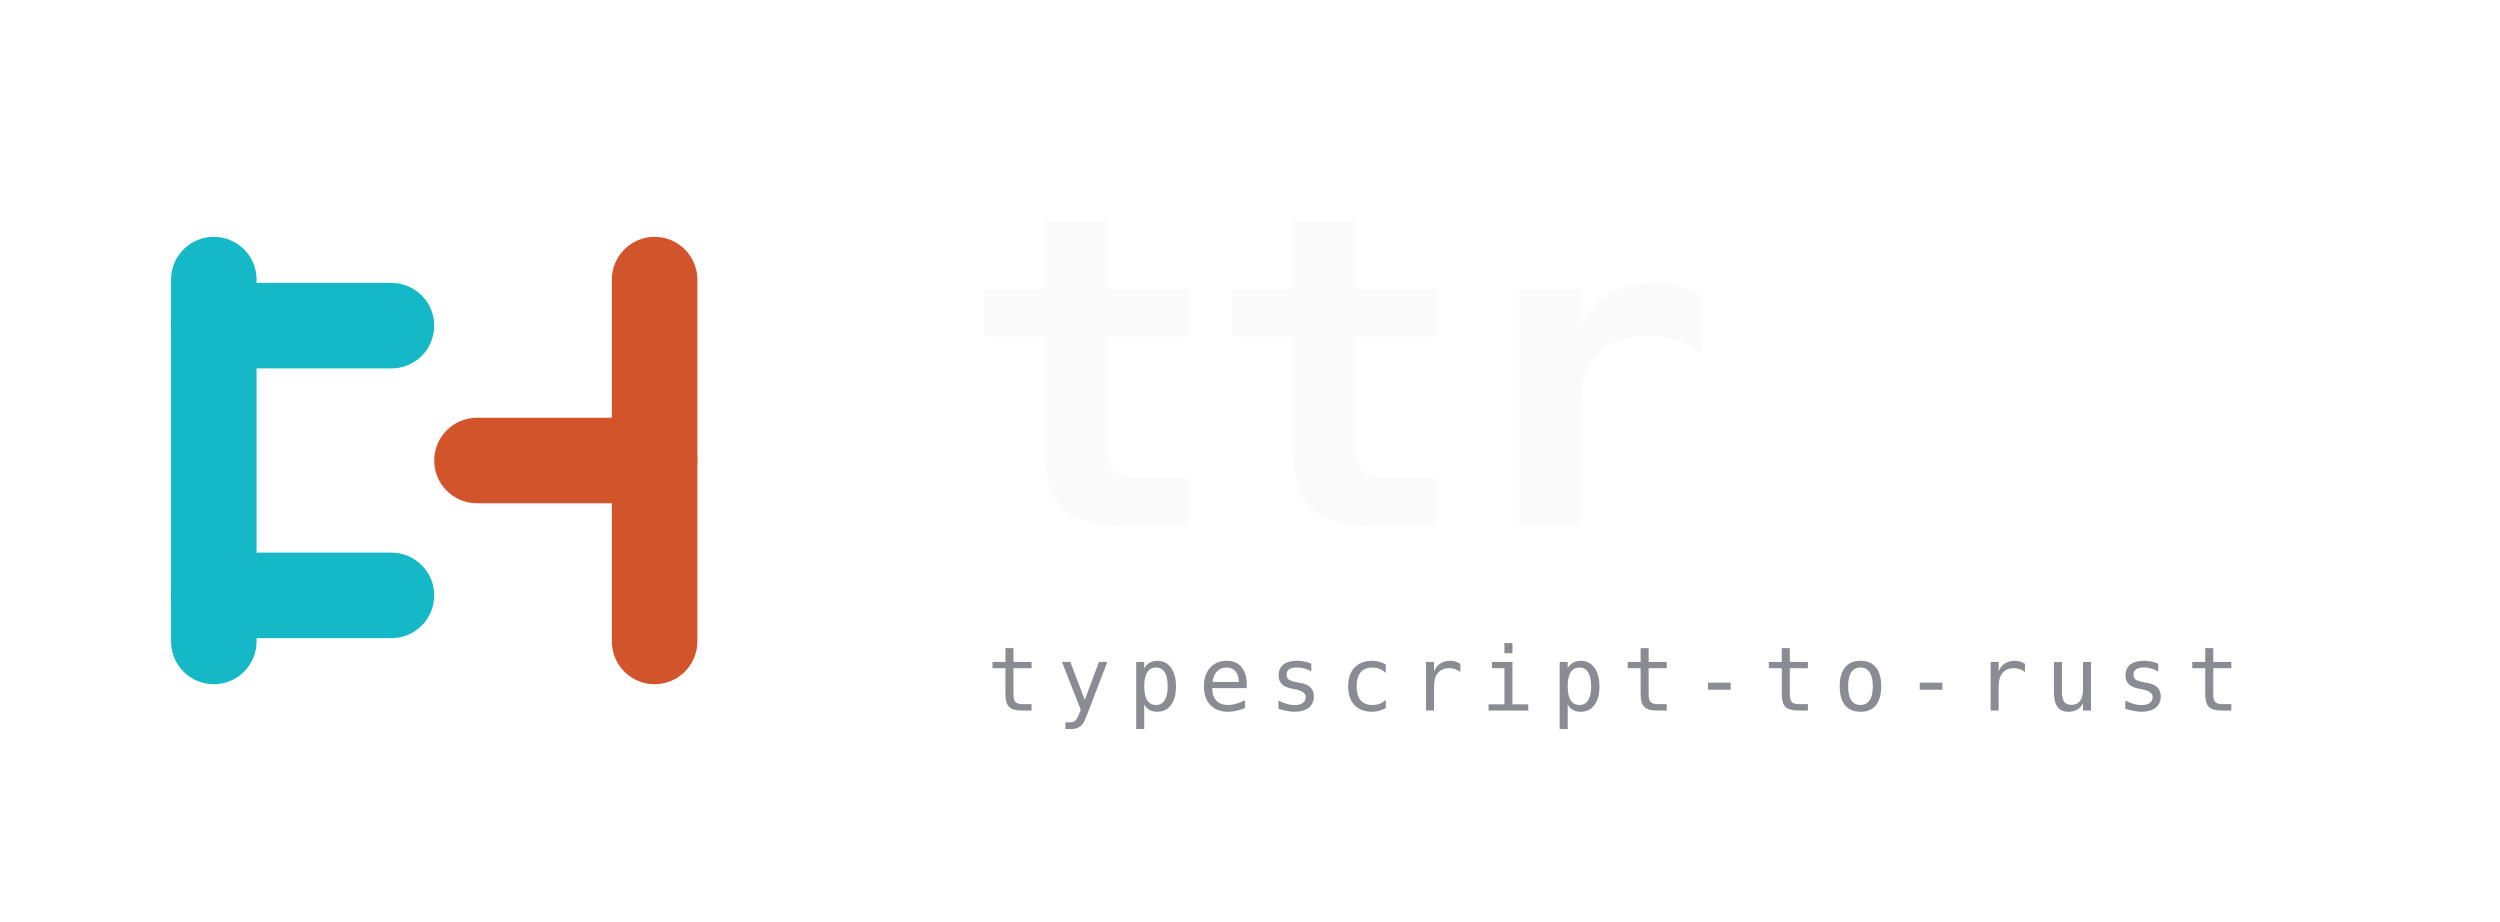
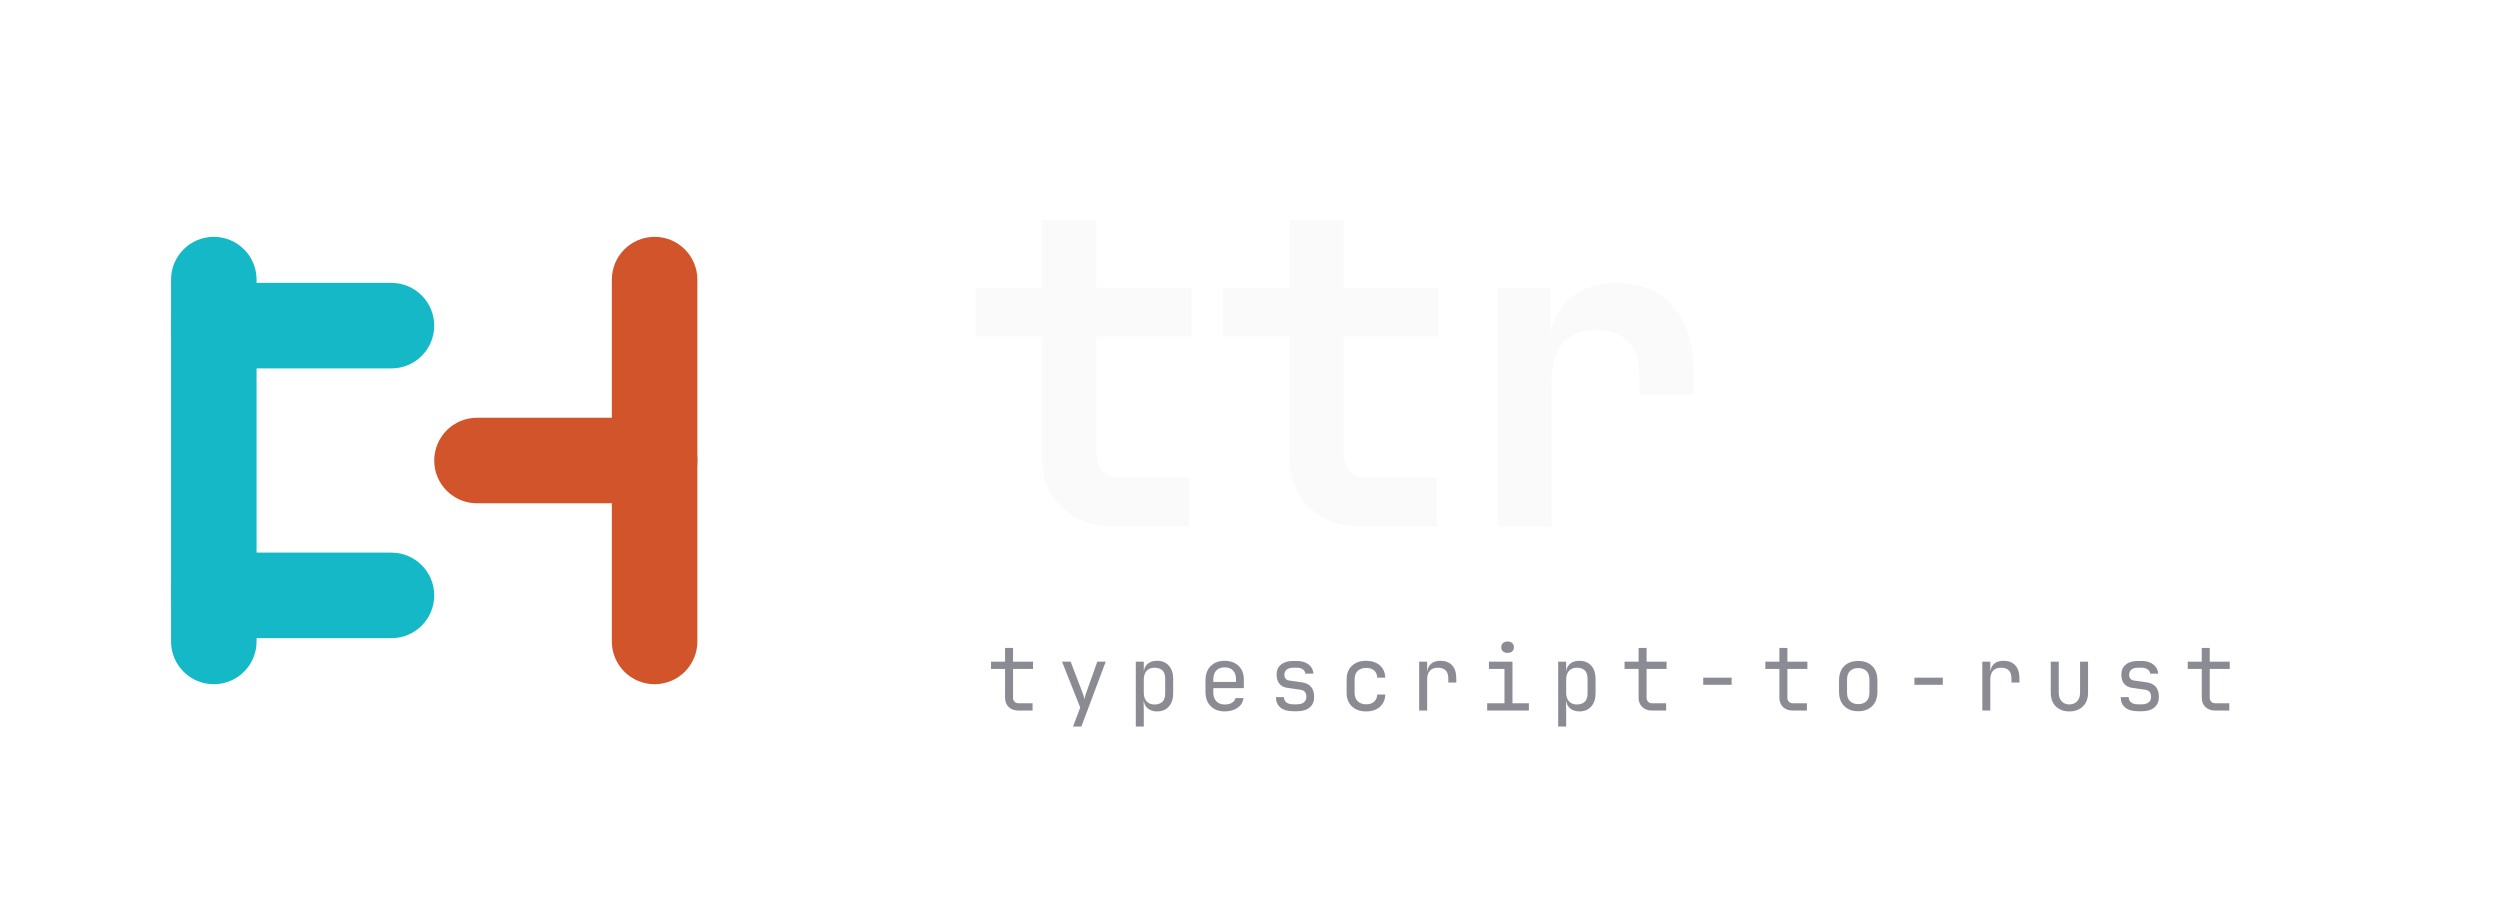
<svg xmlns="http://www.w3.org/2000/svg" viewBox="0 0 380 140" width="380" height="140" fill="none">
  <g transform="translate(6 10)">
    <rect x="20" y="26" width="13" height="68" rx="6.5" fill="#14b8c6" />
    <rect x="20" y="33" width="40" height="13" rx="6.5" fill="#14b8c6" />
    <rect x="20" y="74" width="40" height="13" rx="6.5" fill="#14b8c6" />
    <rect x="87" y="26" width="13" height="68" rx="6.5" fill="#d2542a" />
    <rect x="60" y="53.5" width="40" height="13" rx="6.5" fill="#d2542a" />
  </g>
-   <text x="146" y="80" font-family="JetBrains Mono, ui-monospace, SFMono-Regular, Menlo, Consolas, monospace" font-size="66" font-weight="700" letter-spacing="-2" fill="#fafafa">ttr</text>
-   <text x="150" y="108" font-family="JetBrains Mono, ui-monospace, SFMono-Regular, Menlo, Consolas, monospace" font-size="13.5" letter-spacing="2.6" fill="#8b8b93">typescript-to-rust</text>
+   <path d="M180.782 80L169.430 80Q164.348 80 161.345 77.063Q158.342 74.126 158.342 69.110L158.342 51.158L148.310 51.158L148.310 43.700L158.342 43.700L158.342 33.470L166.658 33.470L166.658 43.700L181.112 43.700L181.112 51.158L166.658 51.158L166.658 68.912Q166.658 70.496 167.549 71.519Q168.440 72.542 170.024 72.542L180.782 72.542M218.382 80L207.030 80Q201.948 80 198.945 77.063Q195.942 74.126 195.942 69.110L195.942 51.158L185.910 51.158L185.910 43.700L195.942 43.700L195.942 33.470L204.258 33.470L204.258 43.700L218.712 43.700L218.712 51.158L204.258 51.158L204.258 68.912Q204.258 70.496 205.149 71.519Q206.040 72.542 207.624 72.542L218.382 72.542M235.852 80L227.602 80L227.602 43.700L235.654 43.700L235.654 50.762Q236.314 47.198 238.921 45.119Q241.528 43.040 245.686 43.040Q251.230 43.040 254.332 46.604Q257.434 50.168 257.434 56.570L257.434 60.002L249.184 60.002L249.184 56.966Q249.184 53.666 247.468 51.917Q245.752 50.168 242.584 50.168Q239.284 50.168 237.568 52.148Q235.852 54.128 235.852 57.758" fill="#fafafa" />
+   <path d="M156.952 108L154.792 108Q153.875 108 153.321 107.467Q152.768 106.933 152.768 106.043L152.768 101.682L150.635 101.682L150.635 100.575L152.768 100.575L152.768 98.483L153.982 98.483L153.982 100.575L157.020 100.575L157.020 101.682L153.982 101.682L153.982 106.043Q153.982 106.421 154.205 106.657Q154.428 106.893 154.792 106.893L156.952 106.893M164.372 110.430L163.103 110.430L164.196 107.541L161.429 100.575L162.738 100.575L164.493 105.165Q164.601 105.435 164.696 105.732Q164.790 106.029 164.831 106.245Q164.871 106.029 164.966 105.732Q165.060 105.435 165.155 105.165L166.788 100.575L168.071 100.575M173.857 110.430L172.642 110.430L172.642 100.575L173.857 100.575L173.857 101.993L173.870 101.993Q173.965 101.263 174.505 100.852Q175.045 100.440 175.882 100.440Q177.002 100.440 177.664 101.176Q178.325 101.912 178.325 103.194L178.325 105.368Q178.325 106.650 177.664 107.392Q177.002 108.135 175.882 108.135Q175.045 108.135 174.505 107.716Q173.965 107.298 173.870 106.582L173.830 106.582L173.857 108.270L173.857 110.430M175.477 107.082Q176.246 107.082 176.678 106.677Q177.110 106.272 177.110 105.368L177.110 103.207Q177.110 102.290 176.678 101.891Q176.246 101.493 175.477 101.493Q174.734 101.493 174.296 101.966Q173.857 102.438 173.857 103.275L173.857 105.300Q173.857 106.137 174.296 106.609Q174.734 107.082 175.477 107.082M186.150 108.135Q184.840 108.135 184.037 107.345Q183.234 106.555 183.234 105.165L183.234 103.410Q183.234 102.019 184.037 101.230Q184.840 100.440 186.150 100.440Q187.027 100.440 187.682 100.791Q188.337 101.142 188.701 101.776Q189.066 102.411 189.066 103.275L189.066 104.598L184.422 104.598L184.422 105.300Q184.422 106.124 184.894 106.603Q185.367 107.082 186.150 107.082Q186.825 107.082 187.264 106.819Q187.702 106.555 187.797 106.110L189.012 106.110Q188.890 107.041 188.107 107.588Q187.324 108.135 186.150 108.135M184.422 103.275L184.422 103.653L187.878 103.653L187.878 103.275Q187.878 102.397 187.426 101.918Q186.973 101.439 186.150 101.439Q185.326 101.439 184.874 101.918Q184.422 102.397 184.422 103.275M197.147 108.108L196.553 108.108Q195.311 108.108 194.629 107.548Q193.947 106.987 193.947 105.962L195.162 105.962Q195.162 106.475 195.527 106.765Q195.891 107.055 196.553 107.055L197.147 107.055Q197.822 107.055 198.193 106.758Q198.564 106.461 198.564 105.921Q198.564 104.963 197.687 104.841L195.635 104.544Q194.879 104.436 194.460 103.916Q194.042 103.397 194.042 102.546Q194.042 101.574 194.710 101.020Q195.378 100.467 196.553 100.467L197.147 100.467Q198.227 100.467 198.909 101Q199.590 101.534 199.644 102.397L198.416 102.397Q198.389 102.006 198.045 101.749Q197.700 101.493 197.147 101.493L196.553 101.493Q195.932 101.493 195.581 101.776Q195.230 102.060 195.230 102.546Q195.230 103.329 195.945 103.437L197.862 103.707Q199.752 103.977 199.752 105.921Q199.752 106.960 199.071 107.534Q198.389 108.108 197.147 108.108M207.658 108.135Q206.308 108.135 205.498 107.379Q204.688 106.623 204.688 105.300L204.688 103.275Q204.688 101.952 205.498 101.196Q206.308 100.440 207.658 100.440Q208.940 100.440 209.730 101.129Q210.520 101.817 210.560 103.005L209.345 103.005Q209.305 102.290 208.859 101.905Q208.414 101.520 207.658 101.520Q206.861 101.520 206.382 101.972Q205.903 102.424 205.903 103.261L205.903 105.300Q205.903 106.137 206.382 106.596Q206.861 107.055 207.658 107.055Q208.414 107.055 208.859 106.663Q209.305 106.272 209.345 105.570L210.560 105.570Q210.520 106.758 209.730 107.447Q208.940 108.135 207.658 108.135M216.927 108L215.712 108L215.712 100.575L216.927 100.575L216.927 101.993L216.954 101.993Q217.048 101.277 217.561 100.859Q218.074 100.440 218.938 100.440Q220.099 100.440 220.727 101.135Q221.355 101.831 221.355 103.113L221.355 103.748L220.140 103.748L220.140 103.113Q220.140 101.493 218.560 101.493Q217.764 101.493 217.345 101.952Q216.927 102.411 216.927 103.275M232.392 108L226.047 108L226.047 106.893L228.680 106.893L228.680 101.682L226.317 101.682L226.317 100.575L229.895 100.575L229.895 106.893L232.392 106.893L232.392 108M229.152 99.239Q228.707 99.239 228.450 99.009Q228.194 98.779 228.194 98.388Q228.194 97.983 228.450 97.747Q228.707 97.511 229.152 97.511Q229.598 97.511 229.854 97.747Q230.111 97.983 230.111 98.388Q230.111 98.779 229.854 99.009Q229.598 99.239 229.152 99.239M238.057 110.430L236.842 110.430L236.842 100.575L238.057 100.575L238.057 101.993L238.070 101.993Q238.165 101.263 238.705 100.852Q239.245 100.440 240.082 100.440Q241.202 100.440 241.864 101.176Q242.525 101.912 242.525 103.194L242.525 105.368Q242.525 106.650 241.864 107.392Q241.202 108.135 240.082 108.135Q239.245 108.135 238.705 107.716Q238.165 107.298 238.070 106.582L238.030 106.582L238.057 108.270L238.057 110.430M239.677 107.082Q240.446 107.082 240.878 106.677Q241.310 106.272 241.310 105.368L241.310 103.207Q241.310 102.290 240.878 101.891Q240.446 101.493 239.677 101.493Q238.934 101.493 238.496 101.966Q238.057 102.438 238.057 103.275L238.057 105.300Q238.057 106.137 238.496 106.609Q238.934 107.082 239.677 107.082M253.252 108L251.092 108Q250.174 108 249.621 107.467Q249.067 106.933 249.067 106.043L249.067 101.682L246.934 101.682L246.934 100.575L249.067 100.575L249.067 98.483L250.282 98.483L250.282 100.575L253.320 100.575L253.320 101.682L250.282 101.682L250.282 106.043Q250.282 106.421 250.505 106.657Q250.728 106.893 251.092 106.893L253.252 106.893M263.210 104.085L258.890 104.085L258.890 103.005L263.210 103.005M274.652 108L272.492 108Q271.574 108 271.021 107.467Q270.467 106.933 270.467 106.043L270.467 101.682L268.334 101.682L268.334 100.575L270.467 100.575L270.467 98.483L271.682 98.483L271.682 100.575L274.720 100.575L274.720 101.682L271.682 101.682L271.682 106.043Q271.682 106.421 271.905 106.657Q272.128 106.893 272.492 106.893L274.652 106.893M282.450 108.108Q281.113 108.108 280.324 107.325Q279.534 106.542 279.534 105.138L279.534 103.437Q279.534 102.019 280.317 101.243Q281.100 100.467 282.450 100.467Q283.800 100.467 284.583 101.243Q285.366 102.019 285.366 103.437L285.366 105.138Q285.366 106.542 284.576 107.325Q283.786 108.108 282.450 108.108M282.450 107.028Q283.246 107.028 283.699 106.582Q284.151 106.137 284.151 105.273L284.151 103.302Q284.151 102.438 283.699 101.993Q283.246 101.547 282.450 101.547Q281.667 101.547 281.208 101.993Q280.749 102.438 280.749 103.302L280.749 105.273Q280.749 106.137 281.208 106.582Q281.667 107.028 282.450 107.028M295.310 104.085L290.990 104.085L290.990 103.005L295.310 103.005M302.527 108L301.312 108L301.312 100.575L302.527 100.575L302.527 101.993L302.554 101.993Q302.648 101.277 303.161 100.859Q303.674 100.440 304.538 100.440Q305.699 100.440 306.327 101.135Q306.955 101.831 306.955 103.113L306.955 103.748L305.740 103.748L305.740 103.113Q305.740 101.493 304.160 101.493Q303.364 101.493 302.945 101.952Q302.527 102.411 302.527 103.275M314.536 108.135Q313.254 108.135 312.484 107.372Q311.715 106.609 311.715 105.300L311.715 100.575L312.930 100.575L312.930 105.300Q312.930 106.110 313.362 106.589Q313.794 107.069 314.536 107.069Q315.292 107.069 315.731 106.589Q316.170 106.110 316.170 105.300L316.170 100.575L317.385 100.575L317.385 105.300Q317.385 106.609 316.602 107.372Q315.819 108.135 314.536 108.135M325.547 108.108L324.953 108.108Q323.711 108.108 323.029 107.548Q322.347 106.987 322.347 105.962L323.562 105.962Q323.562 106.475 323.927 106.765Q324.291 107.055 324.953 107.055L325.547 107.055Q326.222 107.055 326.593 106.758Q326.964 106.461 326.964 105.921Q326.964 104.963 326.087 104.841L324.035 104.544Q323.279 104.436 322.860 103.916Q322.442 103.397 322.442 102.546Q322.442 101.574 323.110 101.020Q323.778 100.467 324.953 100.467L325.547 100.467Q326.627 100.467 327.309 101Q327.990 101.534 328.044 102.397L326.816 102.397Q326.789 102.006 326.445 101.749Q326.100 101.493 325.547 101.493L324.953 101.493Q324.332 101.493 323.981 101.776Q323.630 102.060 323.630 102.546Q323.630 103.329 324.345 103.437L326.262 103.707Q328.152 103.977 328.152 105.921Q328.152 106.960 327.471 107.534Q326.789 108.108 325.547 108.108M338.852 108L336.692 108Q335.774 108 335.221 107.467Q334.667 106.933 334.667 106.043L334.667 101.682L332.534 101.682L332.534 100.575L334.667 100.575L334.667 98.483L335.882 98.483L335.882 100.575L338.920 100.575L338.920 101.682L335.882 101.682L335.882 106.043Q335.882 106.421 336.105 106.657Q336.328 106.893 336.692 106.893L338.852 106.893" fill="#8b8b93" />
</svg>
